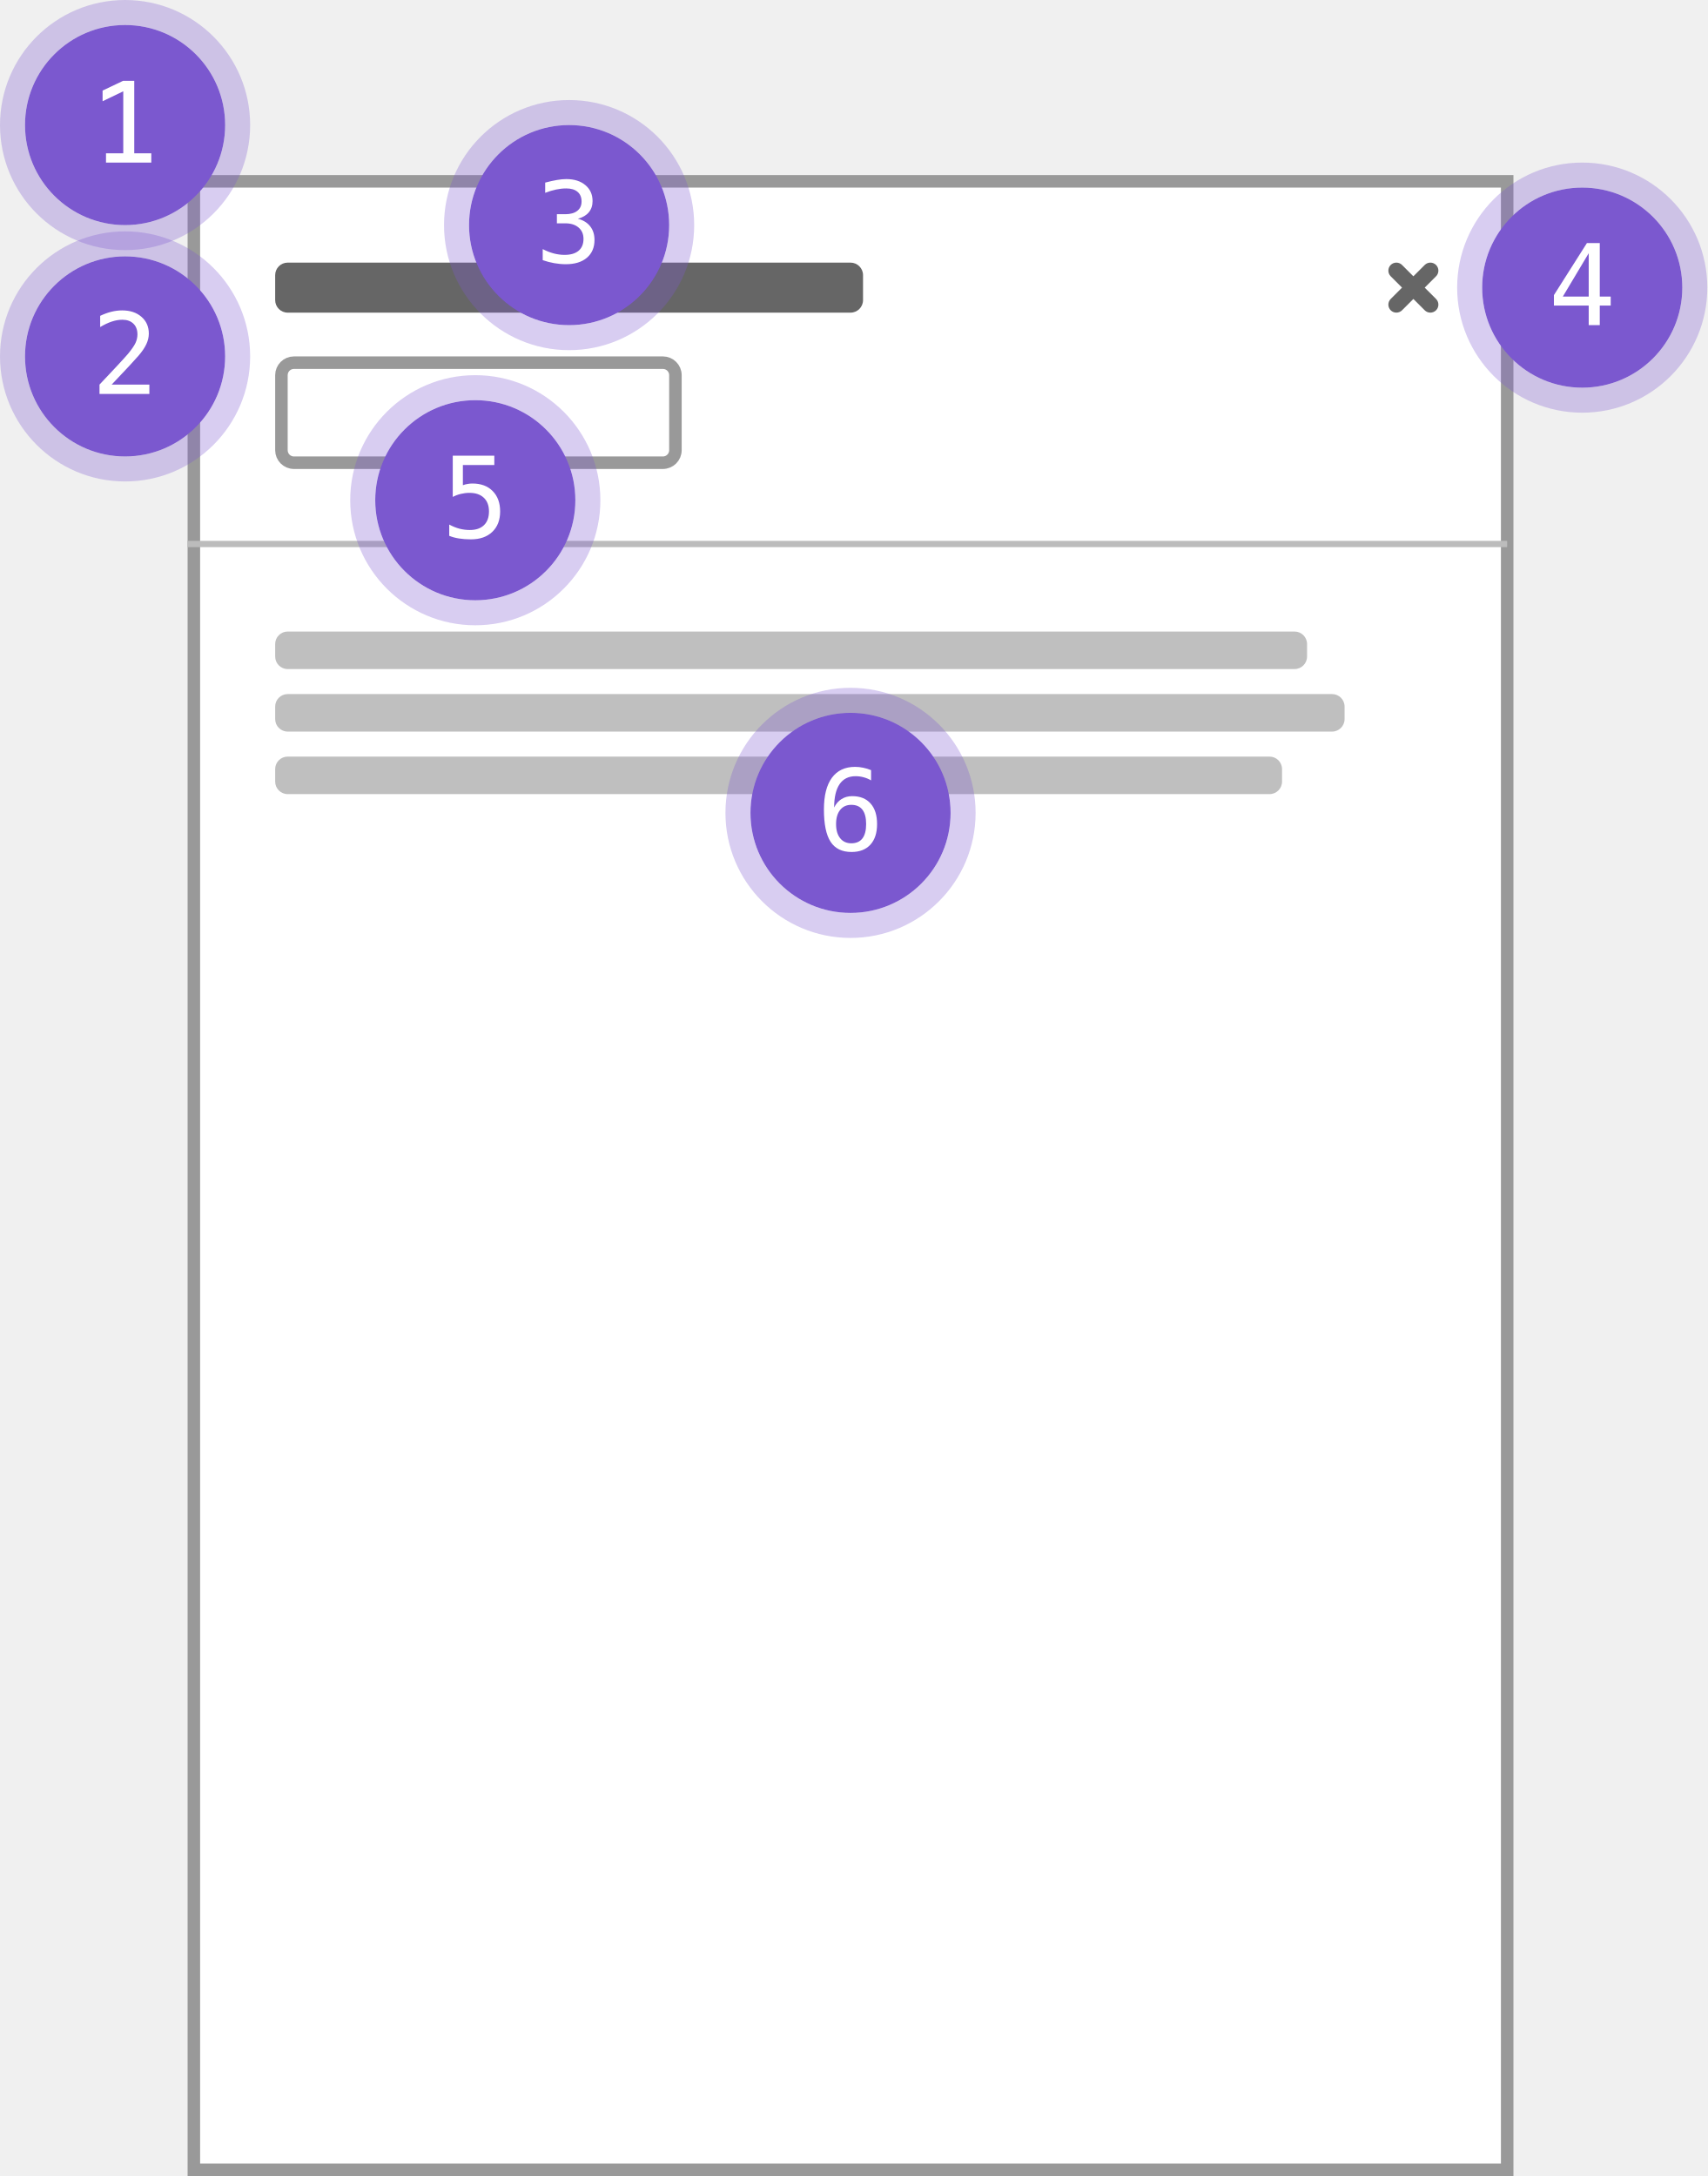
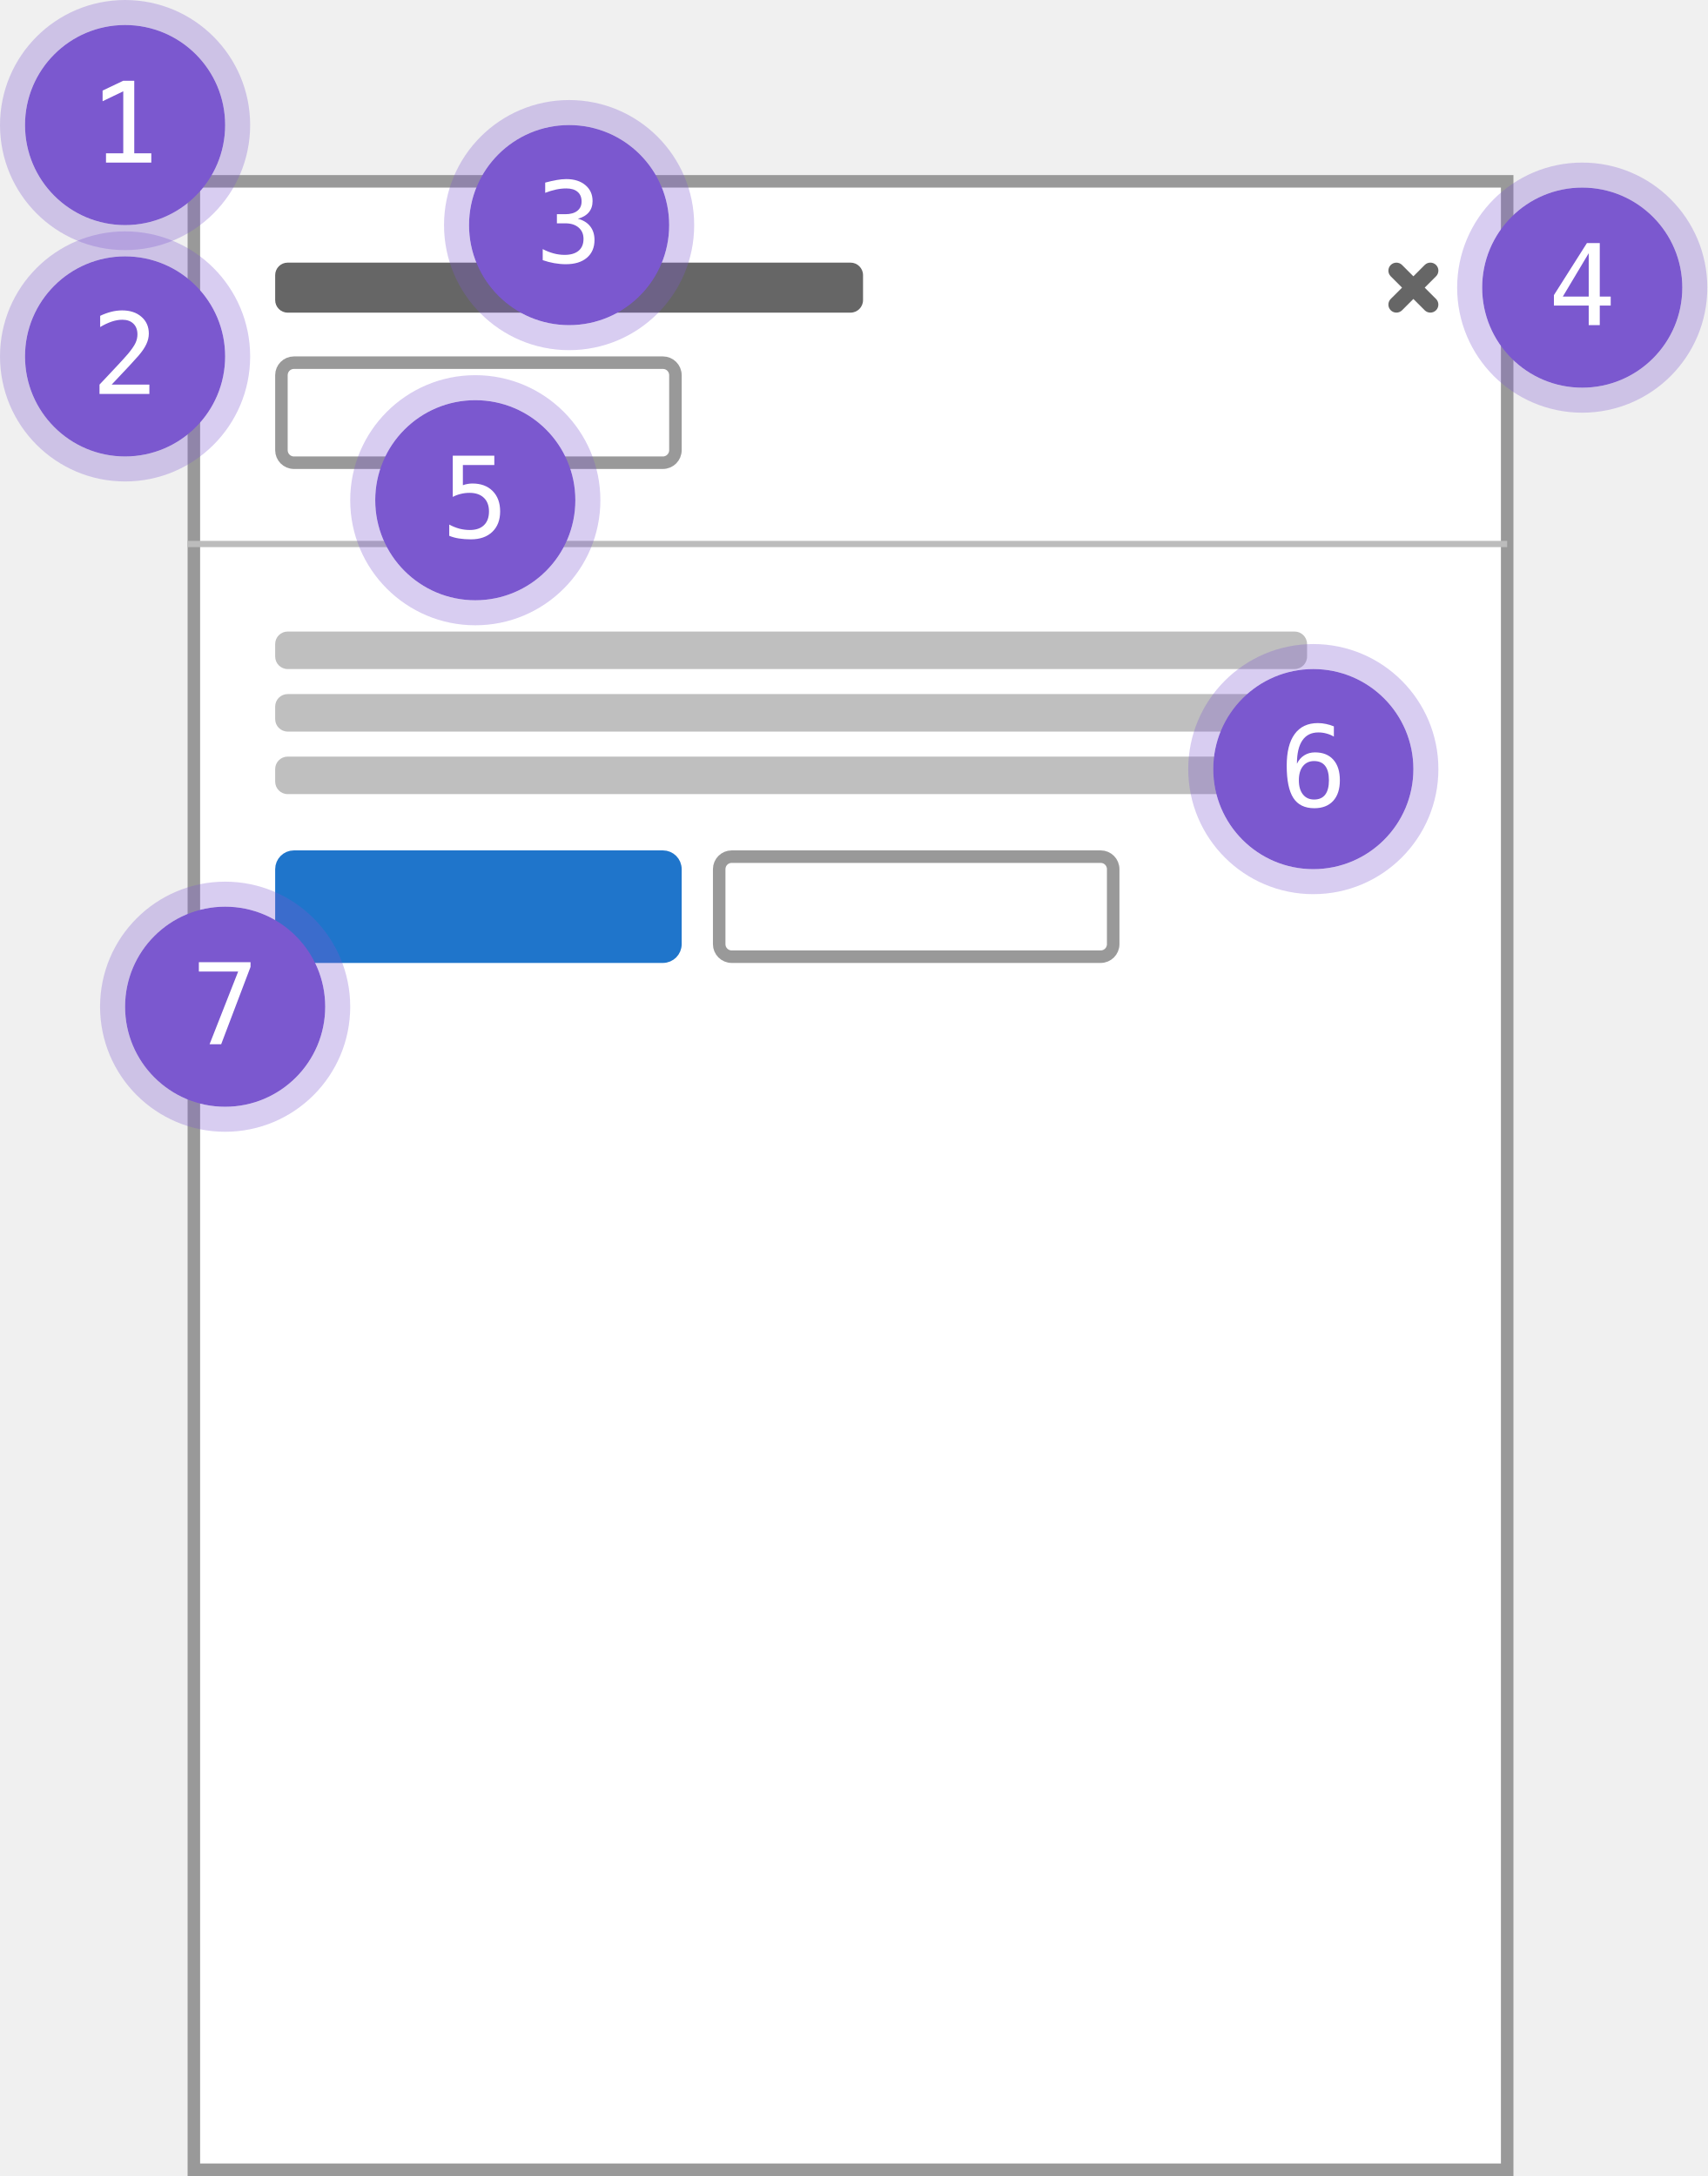
- <svg xmlns="http://www.w3.org/2000/svg" fill="none" height="348" viewBox="0 0 273 348" width="273">
-   <path d="m31 29h210v318h-210z" fill="#fff" stroke="#999" stroke-width="2" />
-   <path d="m30 87h211" stroke="#bcbcbc" />
-   <g fill="#bfbfbf">
-     <rect height="6" rx="2" width="165" x="44" y="101" />
-     <rect height="6" rx="2" width="171" x="44" y="111" />
-     <rect height="6" rx="2" width="161" x="44" y="121" />
-   </g>
-   <rect height="16" rx="2" stroke="#999" stroke-width="2" width="63" x="45" y="58" />
-   <path d="m229.625 42.375c-.501-.5-1.312-.5-1.813 0l-1.812 1.812-1.812-1.812c-.501-.5-1.312-.5-1.813 0-.5.5-.5 1.312 0 1.812l1.813 1.812-1.813 1.812c-.5.5-.5 1.312 0 1.812.501.5 1.312.5 1.813 0l1.812-1.812 1.812 1.812c.501.5 1.312.5 1.813 0 .5-.5.5-1.312 0-1.812l-1.813-1.812 1.813-1.812c.5-.5.5-1.312 0-1.812z" fill="#666" />
-   <rect fill="#666" height="8" rx="2" width="94" x="44" y="42" />
-   <circle cx="136" cy="130" fill="#7b58cf" r="16" />
-   <circle cx="136" cy="130" r="18" stroke="#7b58cf" stroke-opacity=".3" stroke-width="4" />
-   <path d="m139.287 123.168v1.635c-.369-.217-.762-.381-1.178-.492-.416-.118-.849-.176-1.3-.176-1.125 0-1.978.425-2.558 1.274-.58.844-.87 2.089-.87 3.736.281-.586.671-1.035 1.169-1.345.498-.317 1.069-.475 1.714-.475 1.265 0 2.244.39 2.935 1.169.697.774 1.046 1.872 1.046 3.296 0 1.418-.357 2.517-1.072 3.296s-1.72 1.169-3.015 1.169c-1.523 0-2.639-.545-3.348-1.635-.709-1.096-1.064-2.818-1.064-5.168 0-2.215.425-3.902 1.275-5.062.855-1.166 2.091-1.749 3.708-1.749.434 0 .868.047 1.301.14.434.088.853.217 1.257.387zm-3.164 5.546c-.756 0-1.351.272-1.784.817-.434.545-.651 1.298-.651 2.259s.217 1.714.651 2.259c.433.545 1.028.817 1.784.817.785 0 1.377-.258 1.775-.773.399-.522.598-1.289.598-2.303 0-1.019-.199-1.787-.598-2.303-.398-.515-.99-.773-1.775-.773z" fill="#fff" />
-   <circle cx="76" cy="80" fill="#7b58cf" r="16" />
-   <circle cx="76" cy="80" r="18" stroke="#7b58cf" stroke-opacity=".3" stroke-width="4" />
-   <path d="m72.397 72.878h6.644v1.494h-5.027v3.226c.252-.094.504-.161.756-.202.258-.047.516-.07.773-.07 1.359 0 2.438.401 3.234 1.204.797.803 1.195 1.89 1.195 3.261 0 1.383-.419 2.473-1.257 3.27-.832.797-1.972 1.195-3.419 1.195-.697 0-1.336-.047-1.916-.141-.574-.094-1.09-.234-1.547-.422v-1.802c.539.293 1.081.513 1.626.659.545.141 1.101.211 1.67.211.979 0 1.731-.258 2.259-.773.533-.516.8-1.248.8-2.197 0-.938-.275-1.667-.826-2.188-.545-.521-1.307-.782-2.285-.782-.475 0-.938.056-1.389.167-.451.105-.882.267-1.292.483z" fill="#fff" />
-   <circle cx="253" cy="46" fill="#7b58cf" r="16" />
-   <circle cx="253" cy="46" r="18" stroke="#7b58cf" stroke-opacity=".3" stroke-width="4" />
-   <path d="m254.037 40.495-4.14 6.935h4.14zm-.29-1.617h2.057v8.552h1.749v1.441h-1.749v3.129h-1.767v-3.129h-5.563v-1.679z" fill="#fff" />
-   <circle cx="91" cy="36" fill="#7b58cf" r="16" />
-   <circle cx="91" cy="36" r="18" stroke="#7b58cf" stroke-opacity=".3" stroke-width="4" />
-   <path d="m92.397 34.977c.861.229 1.52.636 1.978 1.222.457.58.685 1.307.685 2.18 0 1.207-.407 2.156-1.222 2.848-.809.685-1.931 1.028-3.366 1.028-.604 0-1.219-.056-1.846-.167-.627-.111-1.242-.273-1.846-.483v-1.767c.598.31 1.187.542 1.767.694.58.152 1.157.229 1.731.229.973 0 1.72-.22 2.241-.659.521-.44.782-1.072.782-1.899 0-.762-.261-1.365-.782-1.81-.521-.451-1.228-.677-2.118-.677h-1.353v-1.459h1.353c.815 0 1.45-.179 1.907-.536.457-.357.685-.856.685-1.494 0-.674-.214-1.19-.642-1.547-.422-.363-1.025-.545-1.81-.545-.521 0-1.061.059-1.617.176-.557.117-1.14.293-1.749.527v-1.635c.709-.188 1.339-.328 1.89-.422.557-.094 1.049-.141 1.477-.141 1.277 0 2.297.322 3.059.967.767.639 1.151 1.488 1.151 2.549 0 .721-.202 1.321-.606 1.802-.399.48-.982.82-1.749 1.02z" fill="#fff" />
-   <circle cx="20" cy="57" fill="#7b58cf" r="16" />
-   <circle cx="20" cy="57" r="18" stroke="#7b58cf" stroke-opacity=".3" stroke-width="4" />
-   <path d="m17.855 61.506h6.029v1.494h-7.972v-1.494c1.096-1.154 2.054-2.174 2.874-3.059.82-.885 1.386-1.509 1.696-1.872.586-.715.981-1.292 1.187-1.731.205-.445.308-.899.308-1.362 0-.732-.217-1.307-.65-1.723-.428-.416-1.017-.624-1.767-.624-.533 0-1.093.097-1.679.29-.586.193-1.207.486-1.863.879v-1.793c.604-.287 1.195-.504 1.775-.65.586-.146 1.163-.22 1.732-.22 1.283 0 2.314.343 3.094 1.028.785.68 1.178 1.573 1.178 2.681 0 .562-.132 1.125-.396 1.688-.258.562-.68 1.184-1.266 1.863-.328.381-.806.908-1.433 1.582-.621.674-1.57 1.682-2.848 3.023z" fill="#fff" />
-   <circle cx="20" cy="20" fill="#7b58cf" r="16" />
-   <circle cx="20" cy="20" r="18" stroke="#7b58cf" stroke-opacity=".3" stroke-width="4" />
-   <path d="m16.95 24.515h2.76v-9.914l-3.305 1.591v-1.705l3.287-1.564h1.775v11.593h2.725v1.485h-7.242z" fill="#fff" />
+ <svg xmlns="http://www.w3.org/2000/svg" width="273" height="348" fill="none">
+   <path fill="#fff" stroke="#999" stroke-width="2" d="M31 29h210v318H31z" />
+   <path stroke="#BCBCBC" d="M30 87h211" />
+   <rect width="165" height="6" x="44" y="101" fill="#BFBFBF" rx="2" />
+   <rect width="171" height="6" x="44" y="111" fill="#BFBFBF" rx="2" />
+   <rect width="161" height="6" x="44" y="121" fill="#BFBFBF" rx="2" />
+   <rect width="63" height="16" x="45" y="58" stroke="#999" stroke-width="2" rx="2" />
+   <rect width="63" height="16" x="45" y="137" fill="#1F75CB" stroke="#1F75CB" stroke-width="2" rx="2" />
+   <rect width="63" height="16" x="115" y="137" stroke="#999" stroke-width="2" rx="2" />
+   <path fill="#666" d="M229.625 42.375c-.501-.5-1.312-.5-1.813 0L226 44.188l-1.812-1.813a1.282 1.282 0 0 0-1.813 1.813L224.188 46l-1.813 1.812a1.282 1.282 0 0 0 1.813 1.813L226 47.812l1.812 1.813a1.282 1.282 0 0 0 1.813-1.813L227.812 46l1.813-1.812c.5-.5.5-1.312 0-1.813Z" />
+   <rect width="94" height="8" x="44" y="42" fill="#666" rx="2" />
+   <circle cx="210" cy="123" r="16" fill="#7B58CF" />
+   <circle cx="210" cy="123" r="18" stroke="#7B58CF" stroke-opacity=".3" stroke-width="4" />
+   <path fill="#fff" d="M213.287 116.168v1.635a4.708 4.708 0 0 0-1.178-.492 4.739 4.739 0 0 0-1.3-.176c-1.125 0-1.978.425-2.558 1.274-.58.844-.87 2.089-.87 3.736.281-.586.671-1.035 1.169-1.345.498-.317 1.069-.475 1.714-.475 1.265 0 2.244.39 2.935 1.169.697.774 1.046 1.872 1.046 3.296 0 1.418-.357 2.517-1.072 3.296-.715.779-1.72 1.169-3.015 1.169-1.523 0-2.639-.545-3.348-1.635-.709-1.096-1.064-2.818-1.064-5.168 0-2.215.425-3.902 1.275-5.062.855-1.166 2.091-1.749 3.708-1.749.434 0 .868.047 1.301.14.434.088.853.217 1.257.387Zm-3.164 5.546c-.756 0-1.351.272-1.784.817-.434.545-.651 1.298-.651 2.259 0 .961.217 1.714.651 2.259.433.545 1.028.817 1.784.817.785 0 1.377-.258 1.775-.773.399-.522.598-1.289.598-2.303 0-1.019-.199-1.787-.598-2.303-.398-.515-.99-.773-1.775-.773Z" />
+   <circle cx="36" cy="161" r="16" fill="#7B58CF" />
+   <circle cx="36" cy="161" r="18" stroke="#7B58CF" stroke-opacity=".3" stroke-width="4" />
+   <path fill="#fff" d="M31.799 153.878h8.261v.756L35.367 167h-1.854l4.57-11.628h-6.284v-1.494Z" />
+   <circle cx="76" cy="80" r="16" fill="#7B58CF" />
+   <circle cx="76" cy="80" r="18" stroke="#7B58CF" stroke-opacity=".3" stroke-width="4" />
+   <path fill="#fff" d="M72.397 72.878h6.644v1.494h-5.027v3.226a4.01 4.01 0 0 1 .755-.203c.258-.046.516-.07.774-.07 1.36 0 2.438.402 3.234 1.204.797.803 1.196 1.89 1.196 3.261 0 1.383-.42 2.473-1.257 3.27-.832.796-1.972 1.195-3.42 1.195-.696 0-1.335-.047-1.915-.14a7.078 7.078 0 0 1-1.547-.423v-1.801a7.457 7.457 0 0 0 1.626.659c.545.14 1.102.21 1.67.21.978 0 1.731-.257 2.259-.773.533-.515.8-1.248.8-2.197 0-.938-.276-1.667-.827-2.188-.545-.522-1.306-.783-2.285-.783-.474 0-.937.056-1.388.167a5.369 5.369 0 0 0-1.292.484v-6.592Z" />
+   <circle cx="253" cy="46" r="16" fill="#7B58CF" />
+   <circle cx="253" cy="46" r="18" stroke="#7B58CF" stroke-opacity=".3" stroke-width="4" />
+   <path fill="#fff" d="m254.037 40.495-4.14 6.935h4.14v-6.935Zm-.29-1.617h2.057v8.552h1.749v1.441h-1.749V52h-1.767v-3.129h-5.563v-1.679l5.273-8.314Z" />
+   <circle cx="91" cy="36" r="16" fill="#7B58CF" />
+   <circle cx="91" cy="36" r="18" stroke="#7B58CF" stroke-opacity=".3" stroke-width="4" />
+   <path fill="#fff" d="M92.397 34.977c.862.23 1.521.636 1.978 1.222.457.58.686 1.307.686 2.18 0 1.207-.408 2.156-1.222 2.848-.809.685-1.93 1.028-3.366 1.028-.604 0-1.22-.056-1.846-.167a11.884 11.884 0 0 1-1.846-.483v-1.767a8.55 8.55 0 0 0 1.767.694 6.79 6.79 0 0 0 1.731.229c.973 0 1.72-.22 2.242-.66.521-.439.782-1.072.782-1.898 0-.762-.261-1.365-.782-1.81-.522-.452-1.228-.677-2.119-.677H89.05v-1.46h1.353c.815 0 1.45-.178 1.908-.535.457-.358.685-.856.685-1.494 0-.674-.214-1.19-.642-1.547-.421-.364-1.025-.545-1.81-.545a7.85 7.85 0 0 0-1.617.175 11.47 11.47 0 0 0-1.75.528v-1.635a21.833 21.833 0 0 1 1.89-.422 9.018 9.018 0 0 1 1.477-.14c1.277 0 2.297.322 3.059.966.767.64 1.15 1.489 1.15 2.55 0 .72-.201 1.32-.605 1.801-.399.48-.982.82-1.75 1.02Z" />
+   <circle cx="20" cy="57" r="16" fill="#7B58CF" />
+   <circle cx="20" cy="57" r="18" stroke="#7B58CF" stroke-opacity=".3" stroke-width="4" />
+   <path fill="#fff" d="M17.855 61.506h6.03V63h-7.972v-1.494a363.318 363.318 0 0 0 2.874-3.059 73.424 73.424 0 0 0 1.696-1.872c.586-.715.982-1.292 1.187-1.731.205-.446.307-.9.307-1.363 0-.732-.216-1.306-.65-1.722-.428-.416-1.017-.624-1.767-.624-.533 0-1.092.096-1.678.29a9.421 9.421 0 0 0-1.863.879V50.51a9.622 9.622 0 0 1 1.775-.65 7.12 7.12 0 0 1 1.731-.22c1.284 0 2.315.342 3.094 1.028.785.68 1.178 1.573 1.178 2.68 0 .563-.132 1.126-.396 1.688-.257.563-.68 1.184-1.265 1.863-.328.381-.806.909-1.433 1.582-.621.674-1.57 1.682-2.848 3.024Z" />
+   <circle cx="20" cy="20" r="16" fill="#7B58CF" />
+   <circle cx="20" cy="20" r="18" stroke="#7B58CF" stroke-opacity=".3" stroke-width="4" />
+   <path fill="#fff" d="M16.95 24.515h2.76V14.6l-3.305 1.59v-1.705l3.287-1.564h1.776v11.593h2.724V26H16.95v-1.485Z" />
</svg>
